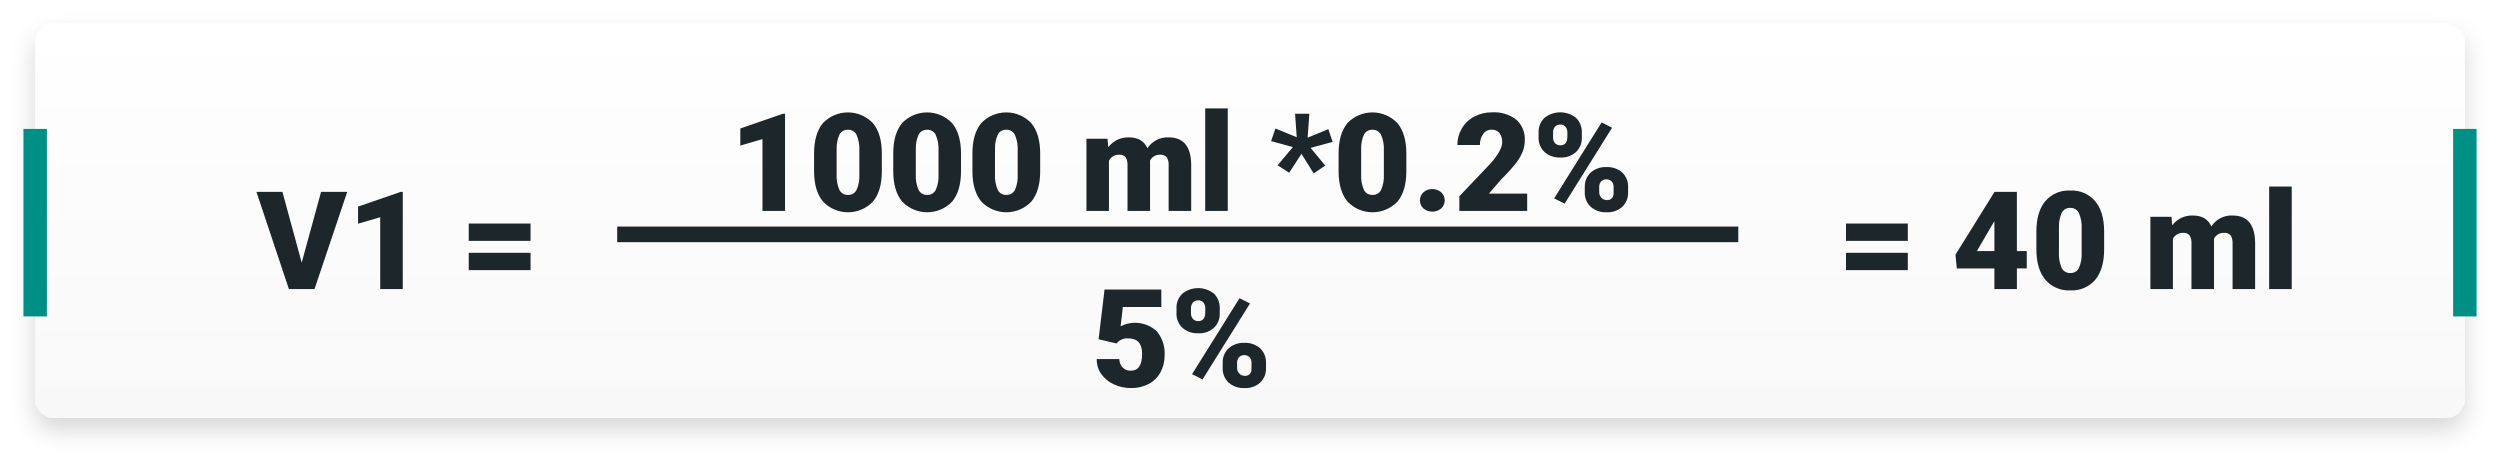
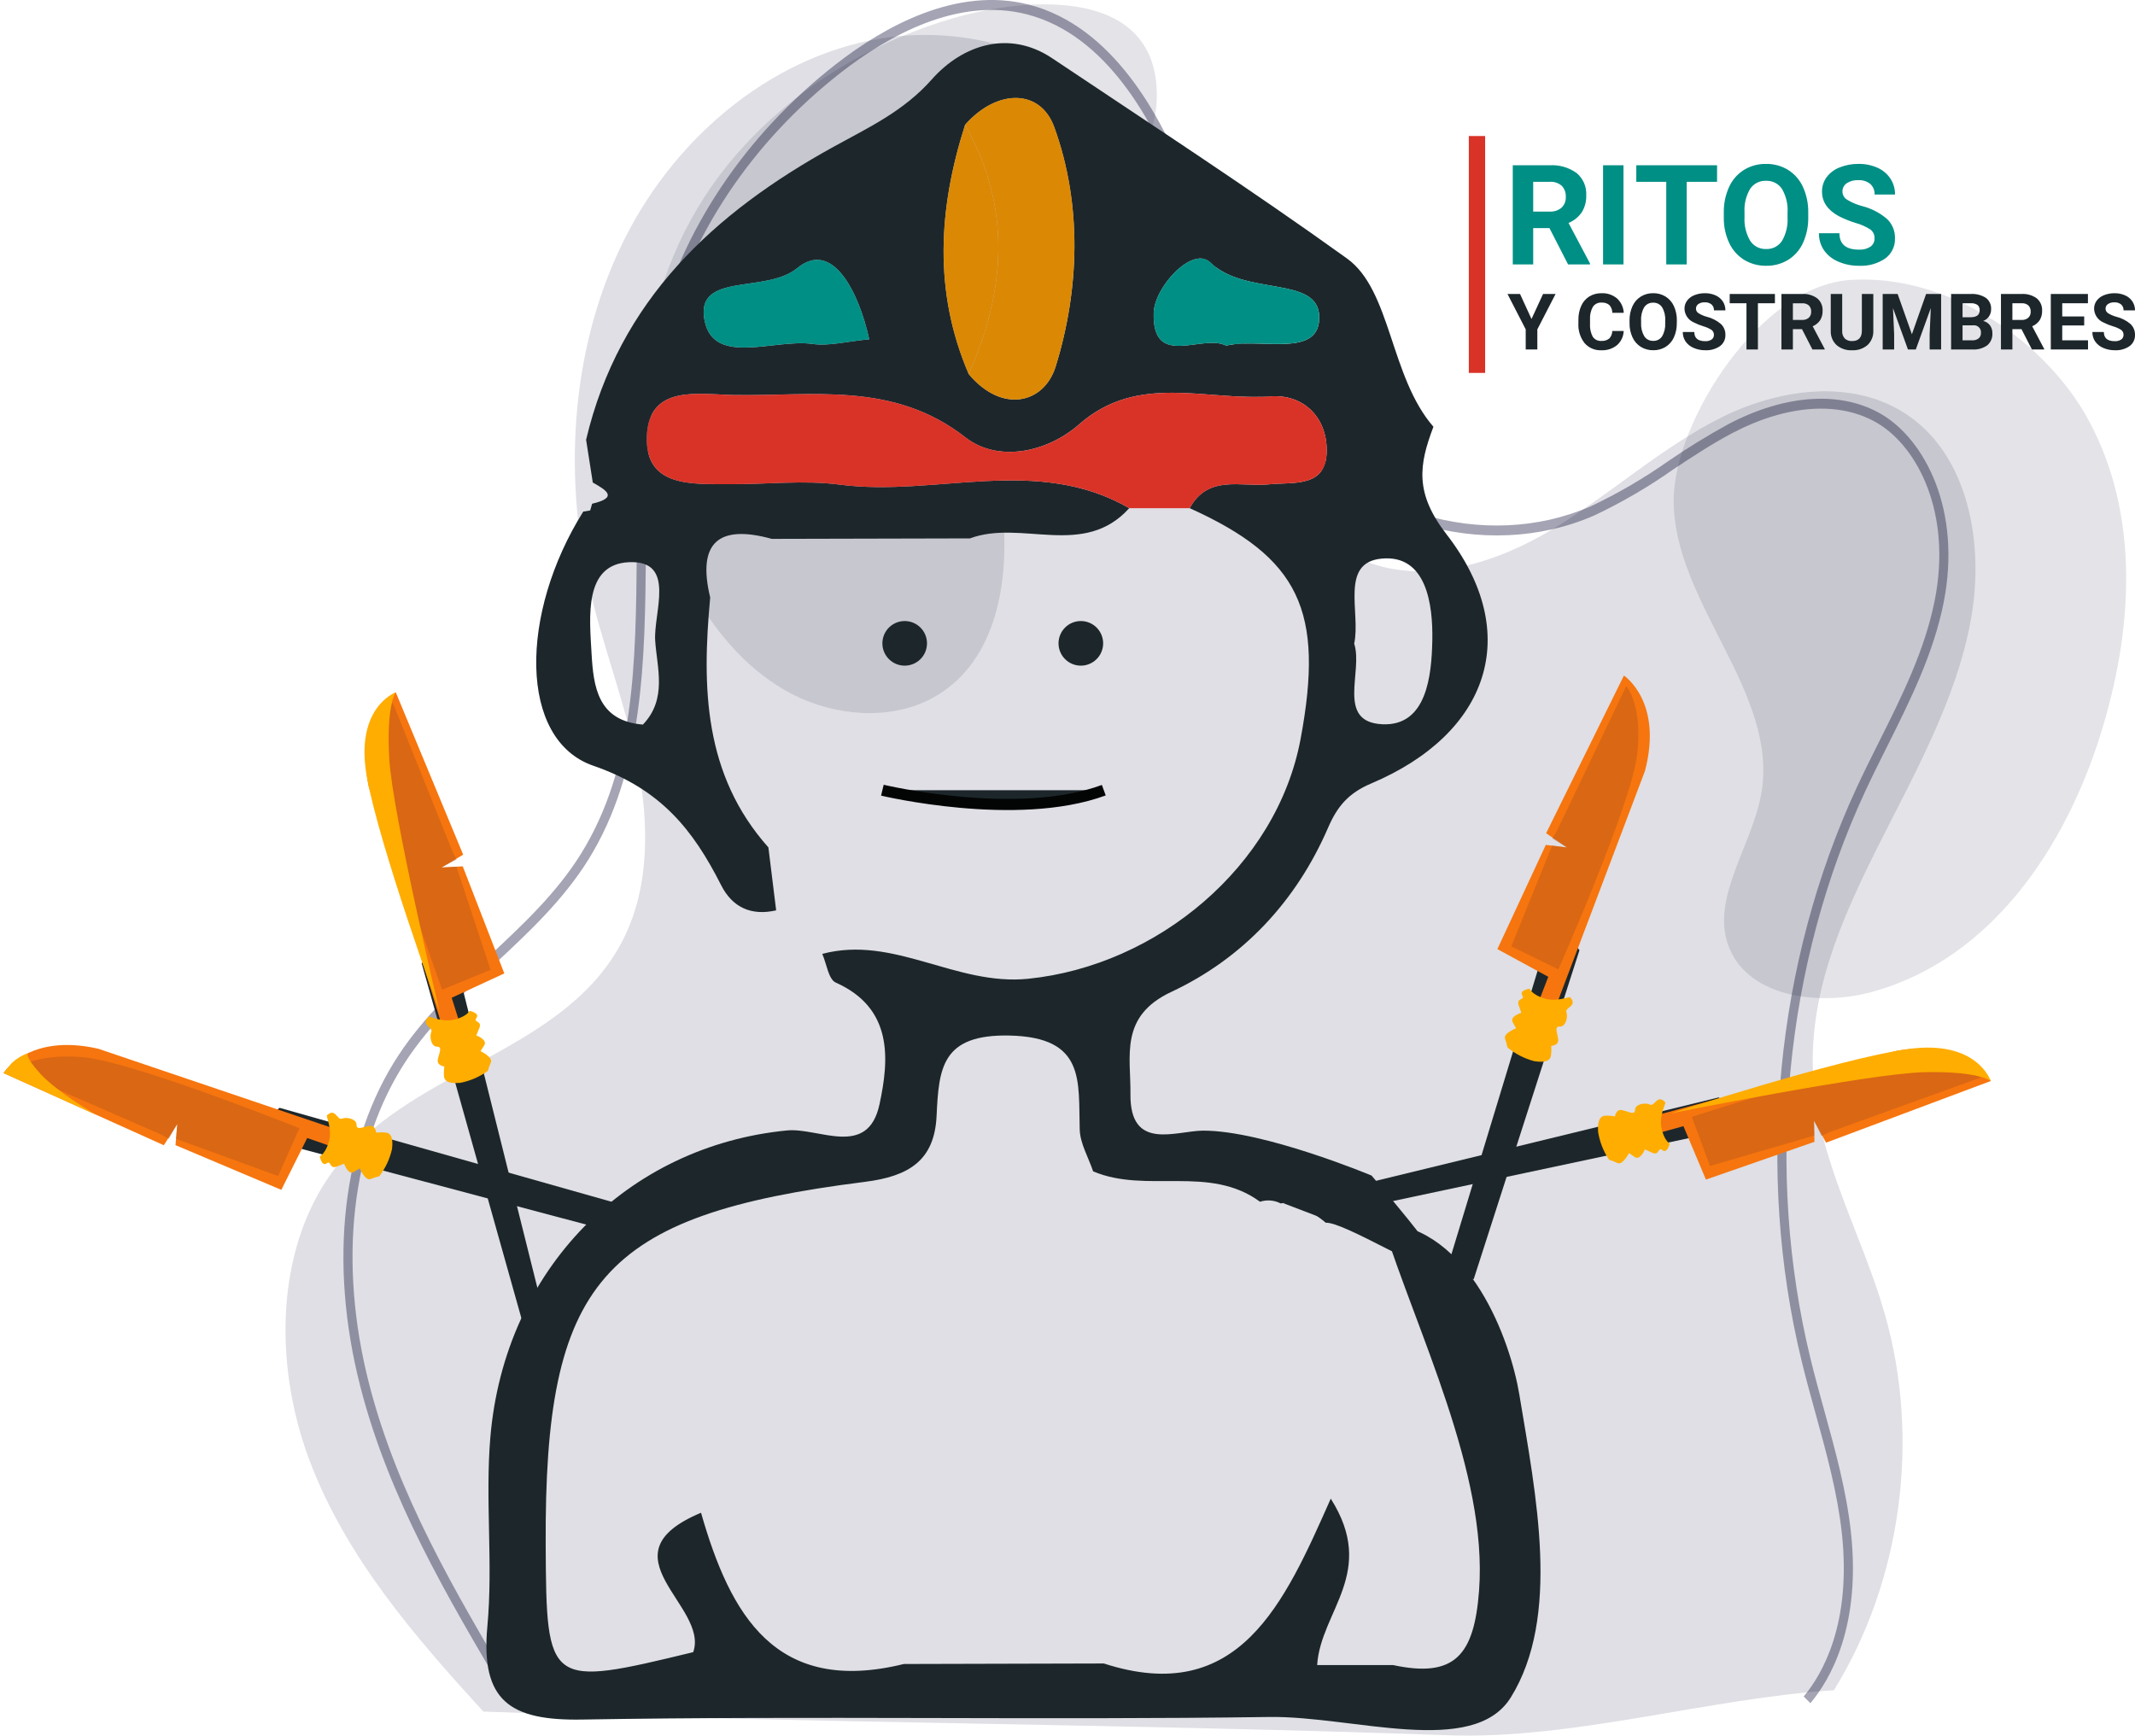
- <svg xmlns="http://www.w3.org/2000/svg" width="640" height="119" viewBox="0 0 640 119">
-   <defs>
-     <linearGradient id="linear-gradient" x1="0.5" x2="0.5" y2="1" gradientUnits="objectBoundingBox">
-       <stop offset="0" stop-color="#fff" />
-       <stop offset="1" stop-color="#f8f8f8" />
-     </linearGradient>
-     <filter id="Rectángulo_32726" x="0" y="0" width="640" height="119" filterUnits="userSpaceOnUse">
-       <feOffset dy="3" input="SourceAlpha" />
-       <feGaussianBlur stdDeviation="3" result="blur" />
-       <feFlood flood-opacity="0.161" />
-       <feComposite operator="in" in2="blur" />
-       <feComposite in="SourceGraphic" />
-     </filter>
-   </defs>
-   <g id="img9" transform="translate(-474 -6491)">
-     <g transform="matrix(1, 0, 0, 1, 474, 6491)" filter="url(#Rectángulo_32726)">
-       <rect id="Rectángulo_32726-2" data-name="Rectángulo 32726" width="622" height="101" rx="5" transform="translate(9 6)" opacity="0.997" fill="url(#linear-gradient)" />
+ <svg xmlns="http://www.w3.org/2000/svg" width="382.709" height="311.149" viewBox="0 0 382.709 311.149">
+   <g id="img9" transform="translate(-909.208 -5280.676)">
+     <g id="Grupo_128166" data-name="Grupo 128166" transform="translate(960.382 5280.676)">
+       <path id="Trazado_151846" data-name="Trazado 151846" d="M358.523,399.053c12.1-19.57,15.544-44.968,9.137-67.4-4.051-14.179-11.826-27.352-12.82-42.139-1.988-29.563,23.072-53.463,28.271-82.579,2.285-12.8-.208-27.7-10-35.476-9.675-7.677-23.483-6.11-34.436-.733s-20.22,13.983-30.737,20.275-23.464,10.182-34.57,5.174c-11.249-5.073-17.629-17.859-21.2-30.32s-5.328-25.734-11.428-37.024c-10.053-18.607-31.487-28.752-51.462-26.127s-37.821,17.006-47.394,35.9-11.246,41.744-6.481,62.611c2.417,10.583,6.4,20.719,8.57,31.363s2.37,22.295-2.477,31.882c-10.137,20.048-36.88,22.844-50.884,40.038-11.558,14.19-11.921,35.845-5.362,53.3s18.887,31.61,31.178,45.08c57.328,2.057,115.684,2.193,173.013,4.25C311.717,407.928,336.268,400.452,358.523,399.053Z" transform="translate(-80.961 -96.039)" fill="#a4a4b4" opacity="0.354" style="mix-blend-mode: multiply;isolation: isolate" />
+       <path id="Trazado_151847" data-name="Trazado 151847" d="M359.21,180.107c-.189,18.542,19.018,34.68,15.676,52.968-1.787,9.785-9.912,19.7-5.19,28.628,4.177,7.9,16.141,9.266,25.289,6.7,21.413-6.012,34.428-26.1,40.652-45.838,5.855-18.568,7.308-39.307-2.068-56.617-7.556-13.946-24.987-26.258-42.689-25.119C374.667,141.872,359.352,166.14,359.21,180.107Z" transform="translate(-110.366 -90.642)" fill="#a4a4b4" opacity="0.31" style="mix-blend-mode: multiply;isolation: isolate" />
+       <path id="Trazado_151848" data-name="Trazado 151848" d="M117.569,147a68.724,68.724,0,0,0-1.609,72.01c4.14,6.97,9.73,13.466,17.279,17.342s17.287,4.741,24.8.807c11.395-5.965,13.915-20.035,13.008-32.045s-3.872-24.6,1.168-35.716c3.286-7.245,9.594-12.894,15.191-18.827s10.82-12.859,11.109-20.7c.749-20.331-22.772-18.812-36.946-14.59C143.473,120.671,127.381,131.977,117.569,147Z" transform="translate(-42.344 -111.882)" fill="#a4a4b4" opacity="0.31" style="mix-blend-mode: multiply;isolation: isolate" />
+       <g id="Grupo_107069" data-name="Grupo 107069" transform="translate(10.385 0)" style="mix-blend-mode: multiply;isolation: isolate">
+         <path id="Trazado_151849" data-name="Trazado 151849" d="M350.871,403.076l-1.208-1.2c3.325-3.958,8.632-13.031,6.835-29.344-.8-7.262-2.782-14.435-4.7-21.372-.856-3.1-1.741-6.3-2.514-9.486-8.245-33.954-4.638-71.409,9.895-102.762,1.291-2.782,2.687-5.574,4.039-8.273,4.006-8,8.147-16.279,9.928-25.219,3.124-15.688-3.051-27.446-10.109-31.732-6.772-4.114-16.331-3.485-26.225,1.726-3.619,1.905-7.137,4.236-10.539,6.49a95.142,95.142,0,0,1-14.136,8.241c-19.638,8.581-44.19,1.288-57.109-16.962-6.209-8.77-9.715-19.37-13.105-29.621-1.313-3.972-2.672-8.08-4.166-12.01-4.646-12.22-13.15-27.558-27.277-31.227-12.413-3.225-24.985,3.863-33.344,10.377-15.993,12.463-27.266,29.343-31.745,47.528-3.019,12.263-3.141,25.61-3.259,38.518-.175,19.222-.356,39.1-10.322,55.107-4.534,7.282-10.77,13.092-16.8,18.712-5.648,5.262-11.488,10.7-15.842,17.3-9.865,14.946-12.283,36.1-6.634,58.053,5.076,19.72,15.423,37.218,25.429,54.14l-1.375.964C106.517,383.992,96.1,366.38,90.96,346.4c-5.784-22.472-3.276-44.187,6.881-59.574,4.469-6.771,10.385-12.283,16.105-17.614,5.949-5.543,12.1-11.275,16.51-18.358,9.69-15.564,9.86-34.294,10.04-54.125.119-13.019.241-26.481,3.316-38.963,4.576-18.582,16.073-35.811,32.372-48.515,8.636-6.729,21.661-14.042,34.675-10.661,14.8,3.844,23.617,19.675,28.408,32.278,1.509,3.969,2.874,8.1,4.194,12.088,3.347,10.121,6.808,20.587,12.861,29.136,12.489,17.642,36.223,24.691,55.206,16.4a94.086,94.086,0,0,0,13.895-8.109,125.359,125.359,0,0,1,10.676-6.573c10.379-5.466,20.488-6.08,27.734-1.678,7.569,4.6,14.212,17.093,10.912,33.666-1.831,9.191-6.03,17.581-10.091,25.7-1.345,2.687-2.736,5.466-4.014,8.223-14.355,30.968-17.917,67.965-9.773,101.5.765,3.153,1.647,6.343,2.5,9.429,1.937,7.01,3.94,14.257,4.758,21.673C360,389.337,354.383,398.9,350.871,403.076Z" transform="translate(-87.906 -97.739)" fill="#a4a4b4" />
+       </g>
    </g>
-     <path id="Trazado_158796" data-name="Trazado 158796" d="M27.237,30.232l4.956-18.115h6.7L30.518,37H23.956L15.65,12.117H22.3ZM53.111,37H47.334V18.611l-5.674,1.658V15.894l10.92-3.777h.53Zm32.71-12.339H70V20.218H85.821Zm0,7.5H70V27.72H85.821Z" transform="translate(524 6528)" fill="#1d272b" />
-     <path id="Trazado_158799" data-name="Trazado 158799" d="M19.4,24.661H3.574V20.218H19.4Zm0,7.5H3.574V27.72H19.4Zm27.925-4.888h2.529v4.443H47.324V37H41.564V31.719H31.943L31.6,28.2l9.963-16.03v-.051h5.759Zm-10.237,0h4.478V19.62l-.359.581Zm32.573-.444q0,5.042-2.264,7.776a7.825,7.825,0,0,1-6.383,2.734,7.867,7.867,0,0,1-6.426-2.751q-2.273-2.751-2.273-7.759V22.286q0-5.042,2.264-7.776a7.845,7.845,0,0,1,6.4-2.734,7.848,7.848,0,0,1,6.409,2.751Q69.66,17.278,69.66,22.3ZM63.9,21.551a8.875,8.875,0,0,0-.7-4.008,2.342,2.342,0,0,0-2.222-1.324,2.287,2.287,0,0,0-2.162,1.23,8.36,8.36,0,0,0-.726,3.726v6.357a8.942,8.942,0,0,0,.7,4.076,2.351,2.351,0,0,0,2.222,1.29,2.319,2.319,0,0,0,2.17-1.256A8.536,8.536,0,0,0,63.9,27.7Zm23-3.042.188,2.17a6.358,6.358,0,0,1,5.281-2.512q3.5,0,4.734,2.786a6.154,6.154,0,0,1,5.435-2.786q5.623,0,5.776,6.8V37h-5.776V25.328a3.525,3.525,0,0,0-.479-2.068,2.037,2.037,0,0,0-1.743-.649,2.729,2.729,0,0,0-2.546,1.521l.017.239V37H92.014V25.362a3.705,3.705,0,0,0-.461-2.1,2.031,2.031,0,0,0-1.76-.649,2.762,2.762,0,0,0-2.529,1.521V37H81.5V18.509ZM117.683,37h-5.776V10.75h5.776Z" transform="translate(943 6528)" fill="#1d272b" />
-     <path id="Trazado_158797" data-name="Trazado 158797" d="M92.969,37H87.193V18.611l-5.674,1.658V15.894l10.92-3.777h.53Zm24.78-10.168q0,5.042-2.264,7.776a8.848,8.848,0,0,1-12.809-.017q-2.273-2.751-2.273-7.759V22.286q0-5.042,2.264-7.776a8.848,8.848,0,0,1,12.809.017q2.273,2.751,2.273,7.776Zm-5.759-5.281a8.875,8.875,0,0,0-.7-4.008,2.342,2.342,0,0,0-2.222-1.324,2.287,2.287,0,0,0-2.162,1.23,8.36,8.36,0,0,0-.726,3.726v6.357a8.942,8.942,0,0,0,.7,4.076A2.351,2.351,0,0,0,109.1,32.9a2.319,2.319,0,0,0,2.17-1.256,8.536,8.536,0,0,0,.718-3.939Zm26.028,5.281q0,5.042-2.264,7.776a8.848,8.848,0,0,1-12.809-.017q-2.273-2.751-2.273-7.759V22.286q0-5.042,2.264-7.776a8.848,8.848,0,0,1,12.809.017q2.273,2.751,2.273,7.776Zm-5.759-5.281a8.875,8.875,0,0,0-.7-4.008,2.342,2.342,0,0,0-2.222-1.324,2.287,2.287,0,0,0-2.162,1.23,8.36,8.36,0,0,0-.726,3.726v6.357a8.942,8.942,0,0,0,.7,4.076,2.351,2.351,0,0,0,2.222,1.29,2.319,2.319,0,0,0,2.17-1.256,8.536,8.536,0,0,0,.718-3.939Zm26.028,5.281q0,5.042-2.264,7.776a8.848,8.848,0,0,1-12.809-.017q-2.273-2.751-2.273-7.759V22.286q0-5.042,2.264-7.776a8.848,8.848,0,0,1,12.809.017q2.273,2.751,2.273,7.776Zm-5.759-5.281a8.875,8.875,0,0,0-.7-4.008,2.342,2.342,0,0,0-2.222-1.324,2.287,2.287,0,0,0-2.162,1.23,8.36,8.36,0,0,0-.726,3.726v6.357a8.942,8.942,0,0,0,.7,4.076,2.351,2.351,0,0,0,2.222,1.29,2.319,2.319,0,0,0,2.17-1.256,8.536,8.536,0,0,0,.718-3.939Zm23-3.042.188,2.17A6.358,6.358,0,0,1,181,18.167q3.5,0,4.734,2.786a6.154,6.154,0,0,1,5.435-2.786q5.623,0,5.776,6.8V37h-5.776V25.328a3.525,3.525,0,0,0-.479-2.068,2.037,2.037,0,0,0-1.743-.649,2.729,2.729,0,0,0-2.546,1.521l.017.239V37H180.64V25.362a3.705,3.705,0,0,0-.461-2.1,2.031,2.031,0,0,0-1.76-.649,2.762,2.762,0,0,0-2.529,1.521V37H170.13V18.509ZM206.309,37h-5.776V10.75h5.776Zm16.663-16.346L217.4,19.117l1.111-3.227,5.452,2.236-.427-6.009h3.657l-.444,6.129,5.3-2.185,1.111,3.261-5.64,1.536,3.743,4.529L228.3,27.4l-3.127-5.024-3.145,4.854L219.075,25.3Zm29.053,6.178q0,5.042-2.264,7.776a8.848,8.848,0,0,1-12.809-.017q-2.273-2.751-2.273-7.759V22.286q0-5.042,2.264-7.776a8.848,8.848,0,0,1,12.809.017q2.273,2.751,2.273,7.776Zm-5.759-5.281a8.875,8.875,0,0,0-.7-4.008,2.342,2.342,0,0,0-2.222-1.324,2.287,2.287,0,0,0-2.162,1.23,8.36,8.36,0,0,0-.726,3.726v6.357a8.942,8.942,0,0,0,.7,4.076,2.351,2.351,0,0,0,2.222,1.29,2.319,2.319,0,0,0,2.17-1.256,8.536,8.536,0,0,0,.718-3.939Zm12.407,9.861a3.279,3.279,0,0,1,2.273.812,2.833,2.833,0,0,1,0,4.153,3.585,3.585,0,0,1-4.554-.009,2.832,2.832,0,0,1,0-4.136A3.251,3.251,0,0,1,258.672,31.412ZM282.957,37H265.594V33.24l8-8.408q2.957-3.367,2.957-5.349a3.721,3.721,0,0,0-.7-2.444,2.5,2.5,0,0,0-2.034-.837,2.533,2.533,0,0,0-2.136,1.119,4.6,4.6,0,0,0-.82,2.794h-5.776a8.172,8.172,0,0,1,1.145-4.23,8.029,8.029,0,0,1,3.179-3.033,9.442,9.442,0,0,1,4.546-1.094,9.289,9.289,0,0,1,6.212,1.863,6.65,6.65,0,0,1,2.179,5.349,7.767,7.767,0,0,1-.547,2.863,12.554,12.554,0,0,1-1.7,2.922,42.834,42.834,0,0,1-3.717,4.093l-3.213,3.708h9.792Zm2.922-20.1a4.884,4.884,0,0,1,1.5-3.726,6.483,6.483,0,0,1,8.083-.009,5.013,5.013,0,0,1,1.487,3.82v1.23a4.858,4.858,0,0,1-1.487,3.708,5.618,5.618,0,0,1-4.016,1.4,5.771,5.771,0,0,1-4.042-1.393,4.907,4.907,0,0,1-1.53-3.82Zm3.708,1.312a2.066,2.066,0,0,0,.5,1.435,1.744,1.744,0,0,0,1.367.552q1.794,0,1.794-2.275V16.906a2.178,2.178,0,0,0-.479-1.452,1.667,1.667,0,0,0-1.35-.569,1.7,1.7,0,0,0-1.333.552,2.167,2.167,0,0,0-.5,1.5ZM297.706,30.9a4.836,4.836,0,0,1,1.512-3.726,5.686,5.686,0,0,1,4.025-1.4,5.747,5.747,0,0,1,4.05,1.384,4.987,4.987,0,0,1,1.5,3.862v1.2a4.879,4.879,0,0,1-1.487,3.726,5.642,5.642,0,0,1-4.033,1.4,5.771,5.771,0,0,1-4.042-1.393,4.907,4.907,0,0,1-1.53-3.82Zm3.691,1.312a2.021,2.021,0,0,0,.547,1.4,1.733,1.733,0,0,0,1.333.6,1.572,1.572,0,0,0,1.794-1.562l.017-1.749a2.091,2.091,0,0,0-.5-1.452,1.929,1.929,0,0,0-2.666-.034,2.064,2.064,0,0,0-.53,1.4Zm-8.853,2.927-2.683-1.35,12.151-19.448,2.683,1.35Z" transform="translate(582 6508)" fill="#1d272b" />
-     <path id="Trazado_158798" data-name="Trazado 158798" d="M44.24,24.845l1.521-12.728H60.3v4.478H50.444l-.564,4.943a6.793,6.793,0,0,1,1.615-.635,8.125,8.125,0,0,1,7.656,1.921,8.846,8.846,0,0,1,1.991,6.161,8.83,8.83,0,0,1-1.068,4.332,7.341,7.341,0,0,1-3,2.982,9.469,9.469,0,0,1-4.563,1.042,10.189,10.189,0,0,1-4.392-.965,7.879,7.879,0,0,1-3.213-2.647,6.431,6.431,0,0,1-1.145-3.8h5.776A3.267,3.267,0,0,0,50.41,32.1a2.766,2.766,0,0,0,2.068.8q2.905,0,2.905-4.3,0-3.974-3.555-3.974a3.547,3.547,0,0,0-3.008,1.3ZM64.184,16.9a4.884,4.884,0,0,1,1.5-3.726,6.483,6.483,0,0,1,8.083-.009,5.013,5.013,0,0,1,1.487,3.82v1.23a4.858,4.858,0,0,1-1.487,3.708,5.618,5.618,0,0,1-4.016,1.4,5.771,5.771,0,0,1-4.042-1.393,4.907,4.907,0,0,1-1.53-3.82Zm3.708,1.312a2.066,2.066,0,0,0,.5,1.435,1.744,1.744,0,0,0,1.367.552q1.794,0,1.794-2.275V16.906a2.178,2.178,0,0,0-.479-1.452,1.667,1.667,0,0,0-1.35-.569,1.7,1.7,0,0,0-1.333.552,2.167,2.167,0,0,0-.5,1.5ZM76.01,30.9a4.836,4.836,0,0,1,1.512-3.726,5.686,5.686,0,0,1,4.025-1.4,5.747,5.747,0,0,1,4.05,1.384,4.987,4.987,0,0,1,1.5,3.862v1.2a4.879,4.879,0,0,1-1.487,3.726,5.642,5.642,0,0,1-4.033,1.4,5.771,5.771,0,0,1-4.042-1.393,4.907,4.907,0,0,1-1.53-3.82ZM79.7,32.211a2.021,2.021,0,0,0,.547,1.4,1.733,1.733,0,0,0,1.333.6,1.572,1.572,0,0,0,1.794-1.562l.017-1.749a2.091,2.091,0,0,0-.5-1.452,1.929,1.929,0,0,0-2.666-.034,2.064,2.064,0,0,0-.53,1.4Zm-8.853,2.927-2.683-1.35L80.317,14.339,83,15.689Z" transform="translate(711 6553)" fill="#1d272b" />
-     <path id="Trazado_158800" data-name="Trazado 158800" d="M0,0H287V4H0Z" transform="translate(632 6549)" fill="#1d272b" />
-     <rect id="Rectángulo_34416" data-name="Rectángulo 34416" width="6" height="48" transform="translate(1102 6524)" fill="#008f85" />
-     <rect id="Rectángulo_34417" data-name="Rectángulo 34417" width="6" height="48" transform="translate(480 6524)" fill="#008f85" />
+     <g id="Grupo_128168" data-name="Grupo 128168" transform="translate(996.395 5288.42)">
+       <g id="Grupo_128167" data-name="Grupo 128167" transform="translate(0 0)">
+         <path id="Trazado_165170" data-name="Trazado 165170" d="M2199.605-170.2c-2.593,6.839-3.4,11.864,2.352,19.287,13.779,17.8,7.642,35.71-13.514,44.666-4.15,1.752-6.109,4.2-7.719,7.918-5.735,13.264-15.347,23.465-28.1,29.439-9.354,4.381-7.252,11.491-7.33,18.318-.117,10.351,8.19,6.563,13.073,6.559,10.9,0,30.145,8.051,30.145,8.051s12.983,15.046,13.445,17.618c-3.209.252-18.479-9.4-21.688-9.157l-.007-.037s-4.62-4.04-8.043-3.427a4.823,4.823,0,0,0-3.7-.3c-9.09-6.689-20.35-1.379-29.914-5.451-.84-2.5-2.332-4.981-2.406-7.508-.259-8.672,1.091-16.549-12.6-16.837-12.165-.255-12.652,5.857-13.057,14.411-.381,7.991-4.937,10.822-12.862,11.82-47.331,5.962-57.451,17.75-57.208,65.141.13,25.351.348,25.5,26.446,19.169,2.908-8.315-16.719-17.393,1.4-24.99,5.245,18.317,13.345,32.777,36.359,27.115l35.844-.093c24.224,7.84,32.38-10.838,40.679-29.549,8.389,13.235-1.817,20.131-2.438,29.829h13.588c11.094,2.385,14.57-1.764,15.437-13.385,1.579-21.124-11.23-46.439-17.332-65.94C2206.269-26.5,2213.412-6.287,2215,3.281c3,18.127,7.456,39.807-1.517,54.3-6.721,10.858-28.349,3.306-43.275,3.521-41.068.584-82.152-.243-123.213.462-12.817.223-18.228-3.265-16.975-16.723,1.042-11.2-.413-22.633.531-33.852,2.535-30.165,24.609-52.271,53.2-55.038,5.65-.548,14.464,5.05,16.557-4.673,1.732-8.051,2.475-17.23-7.84-21.834-1.311-.584-1.635-3.379-2.417-5.143,12.822-3.407,23.94,5.776,36.9,4.462,23.136-2.349,44.572-20.179,48.836-42.967,4.315-23.071-.223-32.522-19.875-41.4,3.317-6.068,9.186-3.772,14.159-4.271,4.458-.45,10.344.669,10.4-5.975.061-6-4.1-10.242-10.164-9.8-11.45.848-23.668-4.235-34.18,4.993-5.882,5.159-14.647,6.855-20.4,2.369-12.988-10.14-27.439-7.35-41.648-7.605-6.25-.114-15.17-1.923-15.482,7.459-.3,9.171,8.206,8.473,14.793,8.526,6.607.049,13.312-.767,19.805.081,17.243,2.255,35.276-5.354,51.882,4.222-8.148,9.057-19.343,1.975-28.551,5.419l-35.528.085c-9.475-2.624-13.425.592-11.037,10.513-1.5,16.1-1.168,31.772,10.432,44.8l1.392,11.284c-4.441,1.018-7.833-.5-9.869-4.523-5.038-9.942-10.81-17.23-22.9-21.4-13.446-4.64-13.239-27.346-1.809-45.566l1.238-.2.353-1.209c4.786-1.119,2.49-2.458.117-3.8l-1.2-7.666c5.919-25.03,22.93-40.7,44.337-52.511,6.287-3.472,12.55-6.352,17.625-12.083,5.569-6.291,13.924-8.928,21.574-3.809,17.717,11.856,35.653,23.534,52.867,35.909C2192.048-194.661,2191.809-179.159,2199.605-170.2Zm-83.309-9.451c5.939,7.123,13.527,5.35,15.6-1.383,4.3-13.908,4.734-29.115-.26-42.877-2.551-7.025-10.4-6.786-15.985-.418C2110.873-209.369,2109.937-194.459,2116.3-179.654Zm69.1,48.325c1.651,4.965-3.3,14.063,5.053,14.46,7.978.381,8.831-8.782,8.956-15.06.122-6.372-1.025-15.458-9.159-14.63C2182.792-145.805,2186.6-136.829,2185.4-131.329Zm-22.937-53.415c6.055-1.5,16.925,2.4,16.67-5.281-.239-7.3-13.32-3.557-19.5-9.621-3.136-3.075-10.055,4.32-10.169,9.057C2149.215-180.514,2158.115-186.926,2162.459-184.744Zm-63.99-1.136c-1.87-8.473-6.587-17.969-12.918-12.752-5.651,4.656-18.459.572-16.577,9.5,1.712,8.1,12.558,3.123,19.311,4.084C2091.278-184.627,2094.463-185.507,2098.469-185.88ZM2057.9-116.808c4.4-4.592,2.524-10.185,2.2-15.036-.332-5.05,3.85-14.468-4.717-14.075-8.092.373-7.058,9.848-6.688,16.362C2049.033-123.651,2049.78-117.457,2057.9-116.808Z" transform="translate(-2029.842 238.962)" fill="#1d272b" />
+         <path id="Trazado_165176" data-name="Trazado 165176" d="M2134.251-202.823q-5.416,0-10.83,0c-16.606-9.576-34.639-1.967-51.882-4.222-6.494-.848-13.2-.032-19.806-.081-6.587-.053-15.1.645-14.793-8.526.313-9.382,9.232-7.573,15.482-7.459,14.209.255,28.661-2.535,41.649,7.605,5.752,4.486,14.517,2.79,20.4-2.369,10.512-9.228,22.73-4.145,34.18-4.993,6.064-.446,10.225,3.792,10.164,9.8-.061,6.644-5.946,5.524-10.4,5.975C2143.437-206.6,2137.568-208.891,2134.251-202.823Z" transform="translate(-2008.176 286.184)" fill="#d93328" />
+         <path id="Trazado_165179" data-name="Trazado 165179" d="M2051-231.728c5.585-6.368,13.434-6.607,15.985.418,4.993,13.762,4.554,28.969.26,42.877-2.077,6.733-9.665,8.506-15.608,1.383C2058.312-202.041,2059.359-216.952,2051-231.728Z" transform="translate(-1965.186 246.358)" fill="#db8804" />
+         <path id="Trazado_165181" data-name="Trazado 165181" d="M2072.337-213.82c-4.344-2.182-13.244,4.23-13-5.845.114-4.738,7.033-12.132,10.169-9.057,6.181,6.064,19.262,2.32,19.5,9.621C2089.262-211.423,2078.392-215.321,2072.337-213.82Z" transform="translate(-1939.72 268.038)" fill="#008f85" />
+         <path id="Trazado_165182" data-name="Trazado 165182" d="M2069.127-215.144c-4.006.373-7.191,1.253-10.185.827-6.753-.961-17.6,4.016-19.311-4.084-1.882-8.924,10.927-4.839,16.577-9.5C2062.54-233.112,2067.257-223.617,2069.127-215.144Z" transform="translate(-2000.5 268.226)" fill="#008f85" />
+         <path id="Trazado_165183" data-name="Trazado 165183" d="M2053.907-235.355c8.36,14.776,7.313,29.687.637,44.678C2048.188-205.482,2049.125-220.392,2053.907-235.355Z" transform="translate(-1968.094 249.985)" fill="#db8804" />
+       </g>
+       <circle id="Elipse_4385" data-name="Elipse 4385" cx="3.999" cy="3.999" r="3.999" transform="translate(70.984 103.592)" fill="#1d272b" />
+       <circle id="Elipse_4386" data-name="Elipse 4386" cx="3.999" cy="3.999" r="3.999" transform="translate(102.559 103.592)" fill="#1d272b" />
+       <path id="Trazado_165187" data-name="Trazado 165187" d="M2047.343-205.946s24.061,5.76,39.689,0" transform="translate(-1976.359 339.862)" fill="#1d272b" stroke="#030504" stroke-miterlimit="10" stroke-width="2" />
+     </g>
+     <g id="Grupo_128169" data-name="Grupo 128169" transform="translate(896 5438.791) rotate(-22)">
+       <g id="Grupo_128022" data-name="Grupo 128022" transform="translate(0 0)">
+         <g id="Grupo_128020" data-name="Grupo 128020" transform="translate(68.049 0)">
+           <path id="Trazado_164748" data-name="Trazado 164748" d="M0,82.221l8.816-79.8L15.243,0,4.437,77.1Z" transform="translate(0 44.372)" fill="#1d272b" />
+           <path id="Trazado_164750" data-name="Trazado 164750" d="M4.679,13.785,0,67.267l3.193.908L4.275,54.524l10.377-.515.285-20.592L11.35,32.191l4.442-.681L15.493,0S7.106,1.121,4.679,13.785Z" transform="translate(7.219 0.001)" fill="#f6750e" />
+           <path id="Trazado_164751" data-name="Trazado 164751" d="M9.374,50.971,0,51.026S1.039,18.708,3.981,10.215,11.058,0,11.058,0L11,28.819l.15,1.543-3.034.314,2.514.86Z" transform="translate(10.453 1.515)" fill="#b2541b" opacity="0.42" />
+           <path id="Trazado_164752" data-name="Trazado 164752" d="M1.506,0c.215-.085,1.725,1.809,4.022,2.188s3.2-.413,3.2-.413,1.589,1.07.662,1.628.814.85-.2,1.877L8.18,6.309S9.827,7.793,8.827,8.5l-1,.71s1.7,1.829.969,2.553a9.431,9.431,0,0,0-1.07,1.215,12.461,12.461,0,0,1-5.4.133C.141,12.445-.112,11.664.052,10.983A8.278,8.278,0,0,1,.784,9.326S-.409,8.694.149,7.766,1.9,5.93.907,5.544.286,3.348.943,2.7-.47.785,1.506,0Z" transform="translate(4.872 56.128)" fill="#ffad00" />
+           <path id="Trazado_164753" data-name="Trazado 164753" d="M0,55.988s5.461-36.07,8.616-45.369S14.162,0,14.162,0,6.3-.3,3.693,12.044,0,55.988,0,55.988Z" transform="translate(8.55 0)" fill="#ffad00" />
+         </g>
+         <g id="Grupo_128021" data-name="Grupo 128021" transform="translate(0 35.258)">
+           <path id="Trazado_164754" data-name="Trazado 164754" d="M56.15,37.967,7.208,0,0,2.229,53.128,42.1Z" transform="translate(36.337 26.002)" fill="#1d272b" />
+           <path id="Trazado_164756" data-name="Trazado 164756" d="M17.367,4l40.7,35.007-1.65,2.879L46.111,32.878l-7.783,6.879L23.741,25.218l1.708-3.382L21.795,24.45,0,1.692S6.785-3.364,17.367,4Z" transform="translate(0 0)" fill="#f6750e" />
+           <path id="Trazado_164757" data-name="Trazado 164757" d="M36.806,35.636l6.746-6.507S20.237,6.726,12.2,2.7,0,.337,0,.337L20.171,20.919l.969,1.21,2.391-1.894-1.2,2.37Z" transform="translate(1.918 1.601)" fill="#b2541b" opacity="0.42" />
+           <path id="Trazado_164758" data-name="Trazado 164758" d="M4,.174c-.21.089.029,2.5-1.348,4.374S.071,6.49.071,6.49-.32,8.367.733,8.118.745,9.295,2.187,9.324l1.442.027S3.487,11.56,4.7,11.37l1.21-.191s.056,2.5,1.087,2.5a9.53,9.53,0,0,1,1.616.123,12.487,12.487,0,0,0,3.959-3.679c1.1-2,.734-2.739.142-3.109a8.177,8.177,0,0,0-1.681-.676s.411-1.285-.635-1.56-2.536-.092-2.1-1.06S7.209,1.715,6.284,1.71,5.96-.647,4,.174Z" transform="translate(46.895 30.278)" fill="#ffad00" />
+         </g>
+       </g>
+       <path id="Trazado_164759" data-name="Trazado 164759" d="M12.517,14.743S7.691,8.533,6.1,4.315,5.428.006,5.428.006a8.13,8.13,0,0,0-3.35.531C.872,1.171,0,1.673,0,1.673Z" transform="translate(0 35.277)" fill="#ffad00" />
+     </g>
+     <g id="Grupo_128170" data-name="Grupo 128170" transform="translate(1224.045 5370.118) rotate(60)">
+       <g id="Grupo_128022-2" data-name="Grupo 128022" transform="matrix(0.985, 0.174, -0.174, 0.985, 21.983, 0)">
+         <g id="Grupo_128020-2" data-name="Grupo 128020" transform="translate(68.049 0)">
+           <path id="Trazado_164748-2" data-name="Trazado 164748" d="M0,82.221l8.816-79.8L15.243,0,4.437,77.1Z" transform="translate(0 44.372)" fill="#1d272b" />
+           <path id="Trazado_164750-2" data-name="Trazado 164750" d="M4.679,13.785,0,67.267l3.193.908L4.275,54.524l10.377-.515.285-20.592L11.35,32.191l4.442-.681L15.493,0S7.106,1.121,4.679,13.785Z" transform="translate(7.219 0.001)" fill="#f6750e" />
+           <path id="Trazado_164751-2" data-name="Trazado 164751" d="M9.374,50.97,0,51.026S1.039,18.708,3.981,10.215,11.058,0,11.058,0L11,28.819l.15,1.543-3.034.314,2.514.86Z" transform="translate(10.453 1.515)" fill="#b2541b" opacity="0.42" />
+           <path id="Trazado_164752-2" data-name="Trazado 164752" d="M1.506,0c.215-.085,1.725,1.809,4.022,2.188s3.2-.413,3.2-.413,1.589,1.07.662,1.628.814.85-.2,1.877L8.18,6.309S9.827,7.793,8.827,8.5l-1,.71s1.7,1.829.969,2.553a9.431,9.431,0,0,0-1.07,1.215,12.461,12.461,0,0,1-5.4.133C.141,12.445-.112,11.664.052,10.983A8.278,8.278,0,0,1,.784,9.326S-.409,8.693.149,7.766,1.9,5.93.907,5.544.286,3.348.943,2.7-.47.785,1.506,0Z" transform="translate(4.872 56.128)" fill="#ffad00" />
+           <path id="Trazado_164753-2" data-name="Trazado 164753" d="M0,55.988s5.461-36.07,8.616-45.369S14.162,0,14.162,0,6.3-.3,3.693,12.044,0,55.988,0,55.988Z" transform="translate(8.55 0)" fill="#ffad00" />
+         </g>
+         <g id="Grupo_128021-2" data-name="Grupo 128021" transform="translate(0 35.258)">
+           <path id="Trazado_164754-2" data-name="Trazado 164754" d="M56.15,37.967,7.208,0,0,2.229,53.128,42.1Z" transform="translate(36.337 26.002)" fill="#1d272b" />
+           <path id="Trazado_164756-2" data-name="Trazado 164756" d="M17.367,4l40.7,35.007-1.65,2.879L46.111,32.878l-7.783,6.879L23.741,25.218l1.708-3.382L21.795,24.45,0,1.692S6.785-3.364,17.367,4Z" transform="translate(0 0)" fill="#f6750e" />
+           <path id="Trazado_164757-2" data-name="Trazado 164757" d="M36.806,35.636l6.746-6.507S20.237,6.726,12.2,2.7,0,.337,0,.337L20.171,20.919l.969,1.21,2.391-1.894-1.2,2.37Z" transform="translate(1.918 1.601)" fill="#b2541b" opacity="0.42" />
+           <path id="Trazado_164758-2" data-name="Trazado 164758" d="M4,.174c-.21.089.029,2.5-1.348,4.374S.071,6.49.071,6.49-.32,8.367.733,8.118.745,9.295,2.187,9.324l1.442.027S3.487,11.56,4.7,11.37l1.21-.191s.056,2.5,1.087,2.5a9.53,9.53,0,0,1,1.616.123,12.487,12.487,0,0,0,3.959-3.679c1.1-2,.734-2.739.142-3.109a8.176,8.176,0,0,0-1.681-.676s.411-1.285-.635-1.56-2.536-.092-2.1-1.06S7.209,1.715,6.284,1.71,5.96-.647,4,.174Z" transform="translate(46.895 30.278)" fill="#ffad00" />
+         </g>
+       </g>
+     </g>
+     <g id="Grupo_131492" data-name="Grupo 131492" transform="translate(1172.5 5308.06)">
+       <path id="Trazado_168456" data-name="Trazado 168456" d="M8.167-6.506H5.249V0H1.587V-17.773h6.6a7.465,7.465,0,0,1,4.858,1.4A4.845,4.845,0,0,1,14.758-12.4a5.468,5.468,0,0,1-.787,3.033,5.37,5.37,0,0,1-2.386,1.935L15.43-.171V0H11.5ZM5.249-9.473H8.2a3.025,3.025,0,0,0,2.136-.7,2.509,2.509,0,0,0,.757-1.935,2.685,2.685,0,0,0-.714-1.978,2.968,2.968,0,0,0-2.191-.72H5.249ZM21.436,0H17.773V-17.773h3.662ZM38.208-14.807H32.764V0H29.1V-14.807H23.73v-2.966H38.208ZM54.553-8.484a10.729,10.729,0,0,1-.928,4.6A6.987,6.987,0,0,1,50.97-.83,7.344,7.344,0,0,1,47.009.244,7.394,7.394,0,0,1,43.066-.818a7.055,7.055,0,0,1-2.686-3.033,10.422,10.422,0,0,1-.964-4.535v-.879a10.673,10.673,0,0,1,.946-4.62,7.044,7.044,0,0,1,2.673-3.064,7.354,7.354,0,0,1,3.949-1.068,7.354,7.354,0,0,1,3.949,1.068,7.044,7.044,0,0,1,2.673,3.064,10.643,10.643,0,0,1,.946,4.608ZM50.842-9.29a7.479,7.479,0,0,0-1-4.248,3.262,3.262,0,0,0-2.856-1.453,3.263,3.263,0,0,0-2.844,1.434,7.394,7.394,0,0,0-1.013,4.205v.867a7.573,7.573,0,0,0,1,4.224,3.253,3.253,0,0,0,2.881,1.5,3.224,3.224,0,0,0,2.832-1.447,7.529,7.529,0,0,0,1-4.218ZM66.431-4.663A1.879,1.879,0,0,0,65.7-6.256a9.607,9.607,0,0,0-2.637-1.172,18.691,18.691,0,0,1-3.015-1.215q-3.027-1.636-3.027-4.407a4.292,4.292,0,0,1,.812-2.57,5.3,5.3,0,0,1,2.332-1.764,8.776,8.776,0,0,1,3.412-.635,7.988,7.988,0,0,1,3.394.69,5.4,5.4,0,0,1,2.313,1.947,5.1,5.1,0,0,1,.824,2.856H66.443a2.4,2.4,0,0,0-.769-1.9,3.161,3.161,0,0,0-2.161-.677,3.377,3.377,0,0,0-2.087.568,1.79,1.79,0,0,0-.745,1.5,1.715,1.715,0,0,0,.873,1.453,9.861,9.861,0,0,0,2.57,1.1,11.1,11.1,0,0,1,4.553,2.332A4.643,4.643,0,0,1,70.1-4.687a4.277,4.277,0,0,1-1.746,3.619A7.642,7.642,0,0,1,63.66.244a9.075,9.075,0,0,1-3.735-.751,5.911,5.911,0,0,1-2.57-2.057,5.268,5.268,0,0,1-.885-3.027h3.674q0,2.942,3.516,2.942A3.42,3.42,0,0,0,65.7-3.18,1.728,1.728,0,0,0,66.431-4.663Z" transform="translate(6.292 20.019)" fill="#008f85" />
+       <path id="Trazado_168457" data-name="Trazado 168457" d="M4.32-5.469,6.392-9.953H8.634L5.366-3.609V0H3.281V-3.609L.014-9.953H2.263ZM20.843-3.315A3.522,3.522,0,0,1,19.657-.786a4.165,4.165,0,0,1-2.82.923,3.745,3.745,0,0,1-3.011-1.289,5.284,5.284,0,0,1-1.1-3.538V-5.3a5.966,5.966,0,0,1,.506-2.529A3.791,3.791,0,0,1,14.68-9.505a4.05,4.05,0,0,1,2.184-.584,4.058,4.058,0,0,1,2.775.923,3.785,3.785,0,0,1,1.217,2.591H18.806a2.079,2.079,0,0,0-.537-1.4,1.987,1.987,0,0,0-1.4-.434,1.742,1.742,0,0,0-1.535.735,4.118,4.118,0,0,0-.523,2.28v.752A4.408,4.408,0,0,0,15.3-2.283a1.71,1.71,0,0,0,1.542.745,2.025,2.025,0,0,0,1.418-.434,1.961,1.961,0,0,0,.537-1.343Zm9.522-1.436a6.008,6.008,0,0,1-.52,2.577A3.913,3.913,0,0,1,28.359-.465a4.113,4.113,0,0,1-2.218.6,4.141,4.141,0,0,1-2.208-.595,3.951,3.951,0,0,1-1.5-1.7,5.837,5.837,0,0,1-.54-2.54v-.492a5.977,5.977,0,0,1,.53-2.587,3.945,3.945,0,0,1,1.5-1.716,4.118,4.118,0,0,1,2.211-.6,4.118,4.118,0,0,1,2.211.6,3.945,3.945,0,0,1,1.5,1.716,5.96,5.96,0,0,1,.53,2.581ZM28.287-5.2a4.188,4.188,0,0,0-.561-2.379,1.827,1.827,0,0,0-1.6-.813,1.827,1.827,0,0,0-1.593.8,4.141,4.141,0,0,0-.567,2.355v.485a4.241,4.241,0,0,0,.561,2.365,1.822,1.822,0,0,0,1.613.841,1.806,1.806,0,0,0,1.586-.81,4.216,4.216,0,0,0,.561-2.362Zm8.729,2.591a1.052,1.052,0,0,0-.41-.892A5.38,5.38,0,0,0,35.13-4.16a10.467,10.467,0,0,1-1.688-.68,2.759,2.759,0,0,1-1.7-2.468A2.4,2.4,0,0,1,32.2-8.747a2.965,2.965,0,0,1,1.306-.988,4.914,4.914,0,0,1,1.911-.355,4.473,4.473,0,0,1,1.9.386,3.026,3.026,0,0,1,1.3,1.09,2.853,2.853,0,0,1,.461,1.6H37.023a1.342,1.342,0,0,0-.431-1.063,1.77,1.77,0,0,0-1.21-.379,1.891,1.891,0,0,0-1.169.318A1,1,0,0,0,33.8-7.3a.96.96,0,0,0,.489.813,5.522,5.522,0,0,0,1.439.615,6.217,6.217,0,0,1,2.55,1.306,2.6,2.6,0,0,1,.8,1.941A2.4,2.4,0,0,1,38.1-.6a4.279,4.279,0,0,1-2.632.735,5.082,5.082,0,0,1-2.092-.42,3.31,3.31,0,0,1-1.439-1.152,2.95,2.95,0,0,1-.5-1.7H33.5q0,1.647,1.969,1.647a1.915,1.915,0,0,0,1.142-.3A.967.967,0,0,0,37.017-2.611ZM47.954-8.292H44.905V0H42.854V-8.292H39.847V-9.953h8.107Zm4.854,4.648H51.174V0H49.123V-9.953h3.7a4.181,4.181,0,0,1,2.721.786A2.713,2.713,0,0,1,56.5-6.945a3.062,3.062,0,0,1-.441,1.7,3.007,3.007,0,0,1-1.336,1.083L56.875-.1V0h-2.2ZM51.174-5.3h1.654a1.694,1.694,0,0,0,1.2-.393,1.4,1.4,0,0,0,.424-1.083,1.5,1.5,0,0,0-.4-1.107,1.662,1.662,0,0,0-1.227-.4H51.174ZM65.591-9.953V-3.4A3.356,3.356,0,0,1,64.569-.813a3.94,3.94,0,0,1-2.792.95,3.984,3.984,0,0,1-2.769-.923,3.3,3.3,0,0,1-1.046-2.536V-9.953h2.051v6.569a1.9,1.9,0,0,0,.468,1.425,1.8,1.8,0,0,0,1.3.448q1.729,0,1.757-1.818V-9.953Zm4.361,0,2.557,7.219,2.543-7.219h2.693V0H75.688V-2.721l.205-4.7L73.206,0H71.8l-2.68-7.41.205,4.689V0H67.272V-9.953ZM79.536,0V-9.953h3.486a4.578,4.578,0,0,1,2.748.694,2.373,2.373,0,0,1,.937,2.034,2.249,2.249,0,0,1-.376,1.289,2.172,2.172,0,0,1-1.046.817,2.1,2.1,0,0,1,1.207.772,2.284,2.284,0,0,1,.441,1.422,2.627,2.627,0,0,1-.916,2.174A4.124,4.124,0,0,1,83.405,0Zm2.051-4.334v2.687h1.757a1.7,1.7,0,0,0,1.131-.345,1.184,1.184,0,0,0,.407-.954,1.25,1.25,0,0,0-1.415-1.388Zm0-1.449H83.1q1.552-.027,1.552-1.237a1.143,1.143,0,0,0-.393-.974,2.067,2.067,0,0,0-1.241-.3H81.587Zm10.568,2.14H90.521V0H88.471V-9.953h3.7a4.181,4.181,0,0,1,2.721.786,2.713,2.713,0,0,1,.957,2.222,3.062,3.062,0,0,1-.441,1.7,3.007,3.007,0,0,1-1.336,1.083L96.223-.1V0h-2.2ZM90.521-5.3h1.654a1.694,1.694,0,0,0,1.2-.393A1.4,1.4,0,0,0,93.8-6.781a1.5,1.5,0,0,0-.4-1.107,1.662,1.662,0,0,0-1.227-.4H90.521Zm12.872.991H99.456v2.666h4.621V0H97.405V-9.953h6.658v1.661H99.456V-5.92h3.938Zm7.048,1.7a1.052,1.052,0,0,0-.41-.892,5.38,5.38,0,0,0-1.477-.656,10.467,10.467,0,0,1-1.688-.68,2.759,2.759,0,0,1-1.7-2.468,2.4,2.4,0,0,1,.455-1.439,2.965,2.965,0,0,1,1.306-.988,4.914,4.914,0,0,1,1.911-.355,4.473,4.473,0,0,1,1.9.386,3.026,3.026,0,0,1,1.3,1.09,2.853,2.853,0,0,1,.461,1.6h-2.051a1.342,1.342,0,0,0-.431-1.063,1.77,1.77,0,0,0-1.21-.379,1.891,1.891,0,0,0-1.169.318,1,1,0,0,0-.417.837.96.96,0,0,0,.489.813,5.522,5.522,0,0,0,1.439.615,6.217,6.217,0,0,1,2.55,1.306,2.6,2.6,0,0,1,.8,1.941A2.4,2.4,0,0,1,111.521-.6a4.279,4.279,0,0,1-2.632.735,5.082,5.082,0,0,1-2.092-.42,3.31,3.31,0,0,1-1.439-1.152,2.95,2.95,0,0,1-.5-1.7h2.058q0,1.647,1.969,1.647a1.915,1.915,0,0,0,1.142-.3A.967.967,0,0,0,110.441-2.611Z" transform="translate(6.918 35.271)" fill="#1d272b" />
+       <rect id="Rectángulo_34968" data-name="Rectángulo 34968" width="2.926" height="42.471" transform="translate(0 -3)" fill="#d93328" />
+     </g>
  </g>
</svg>
